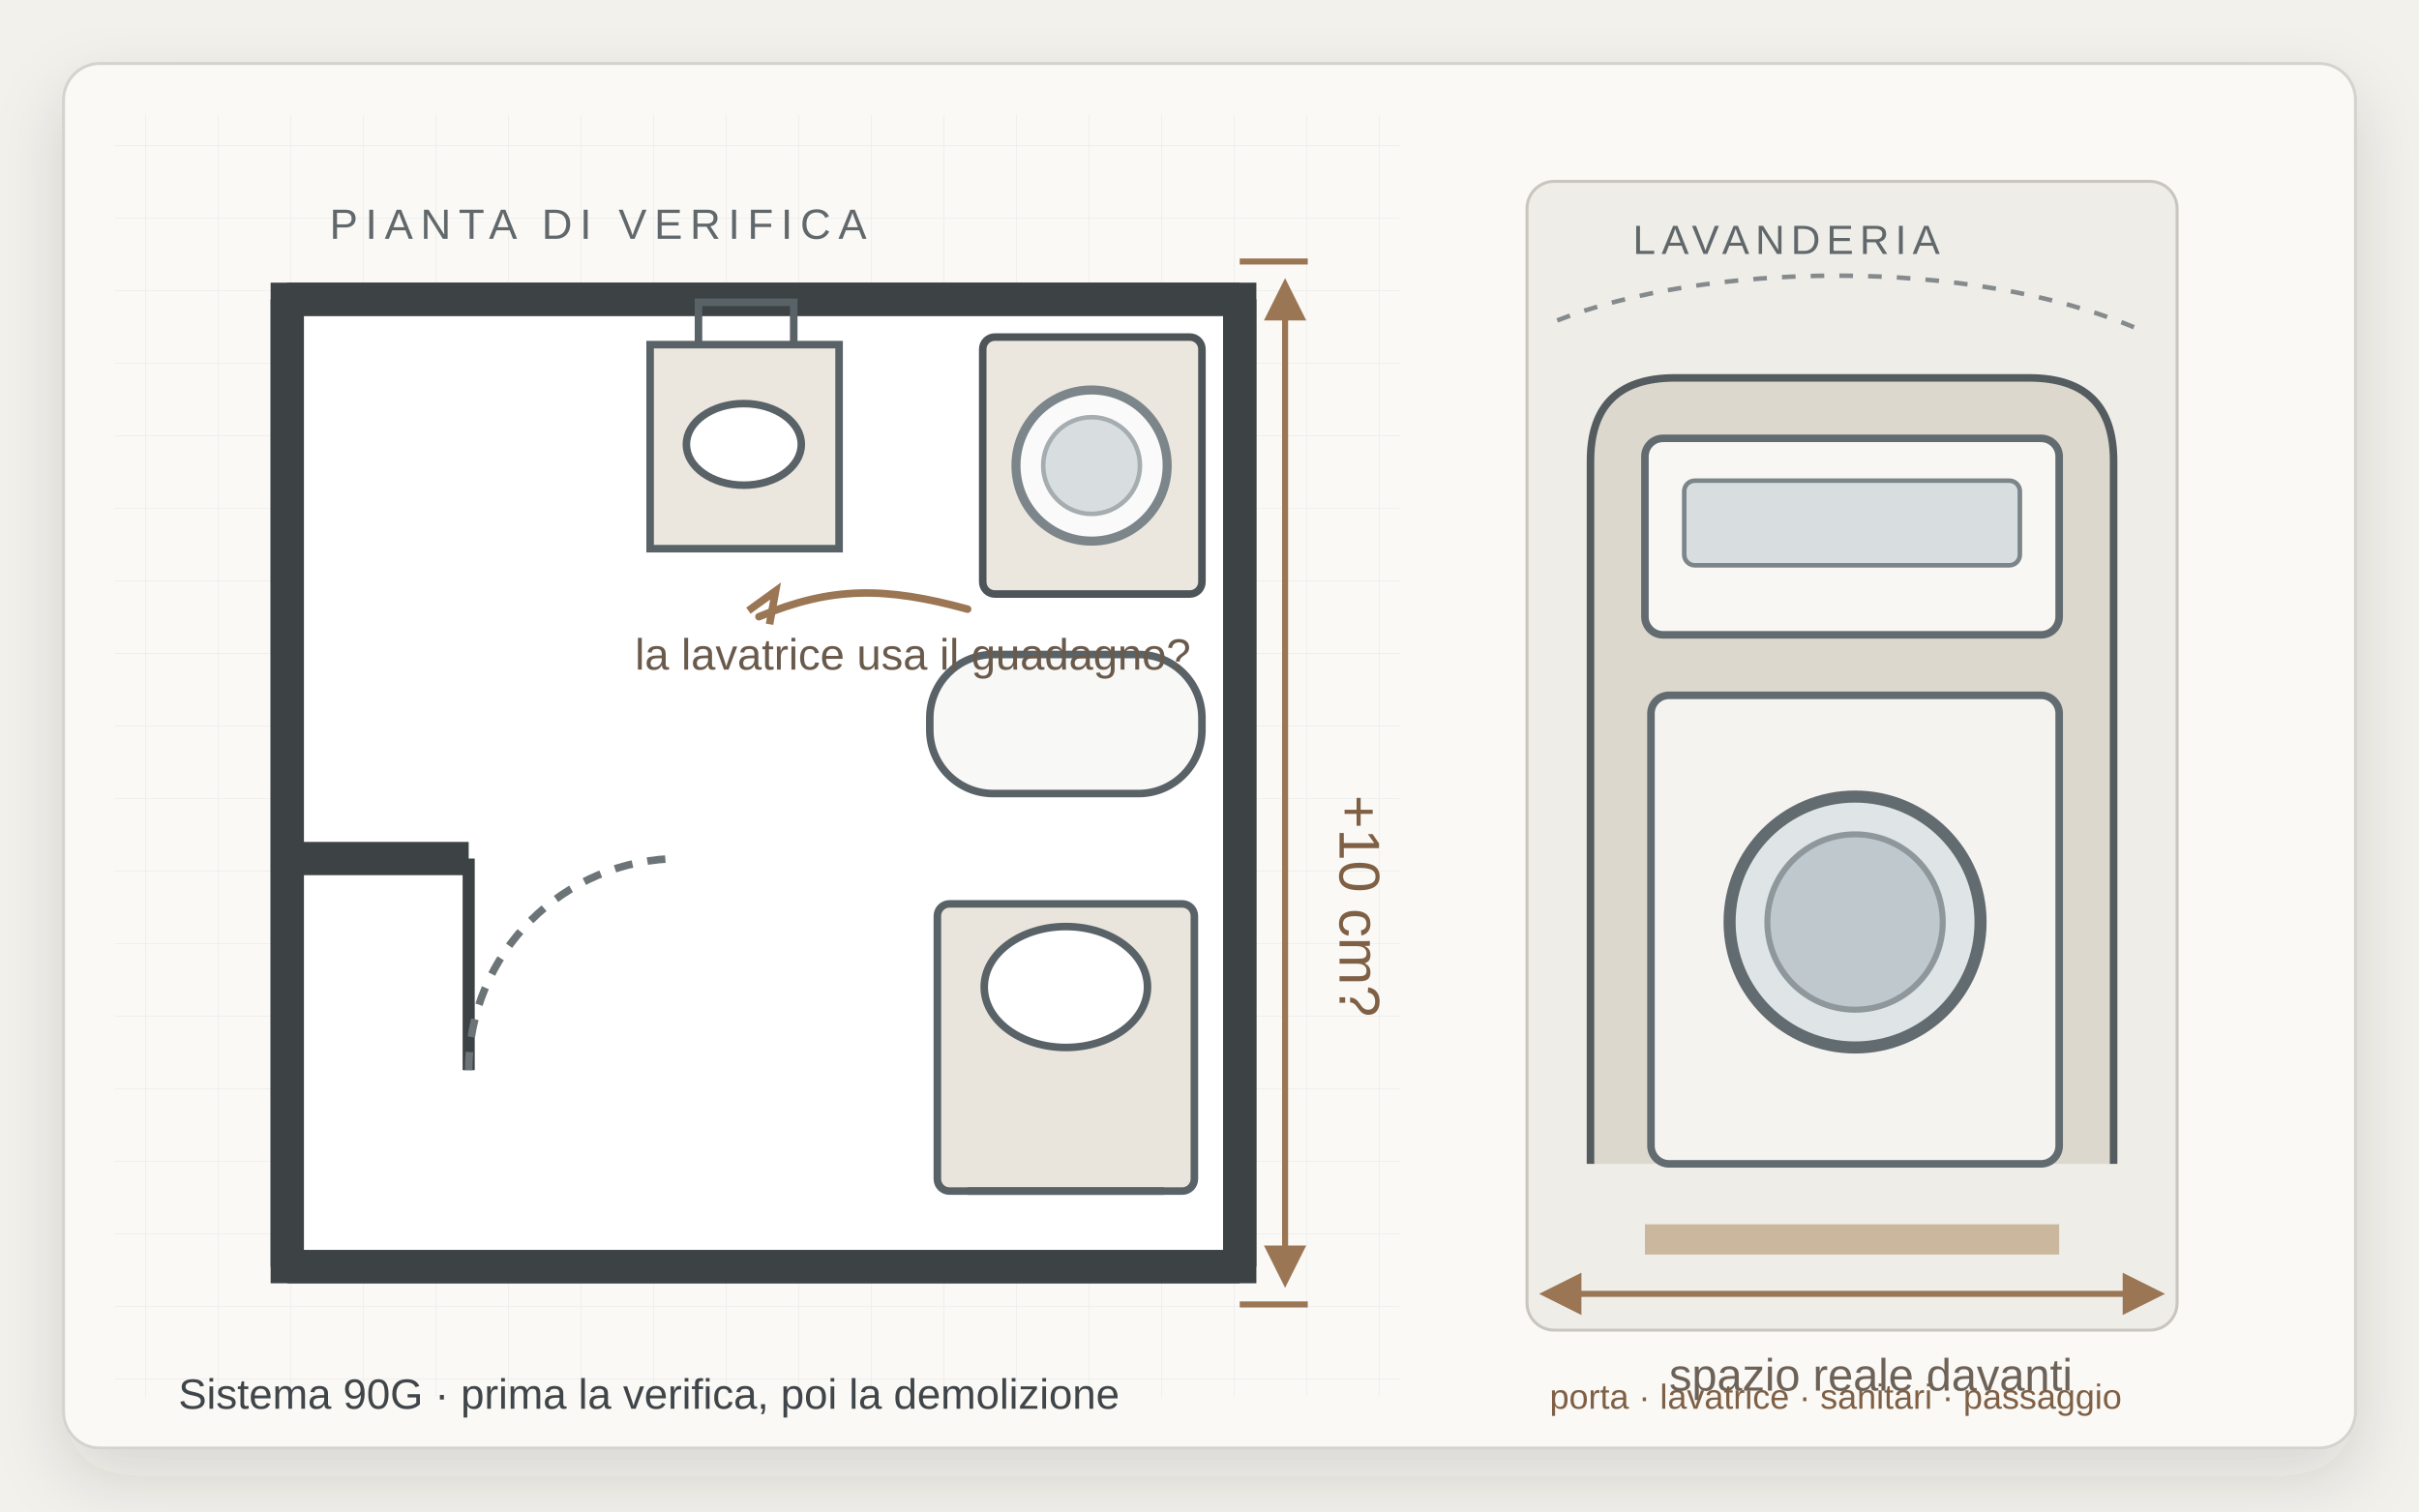
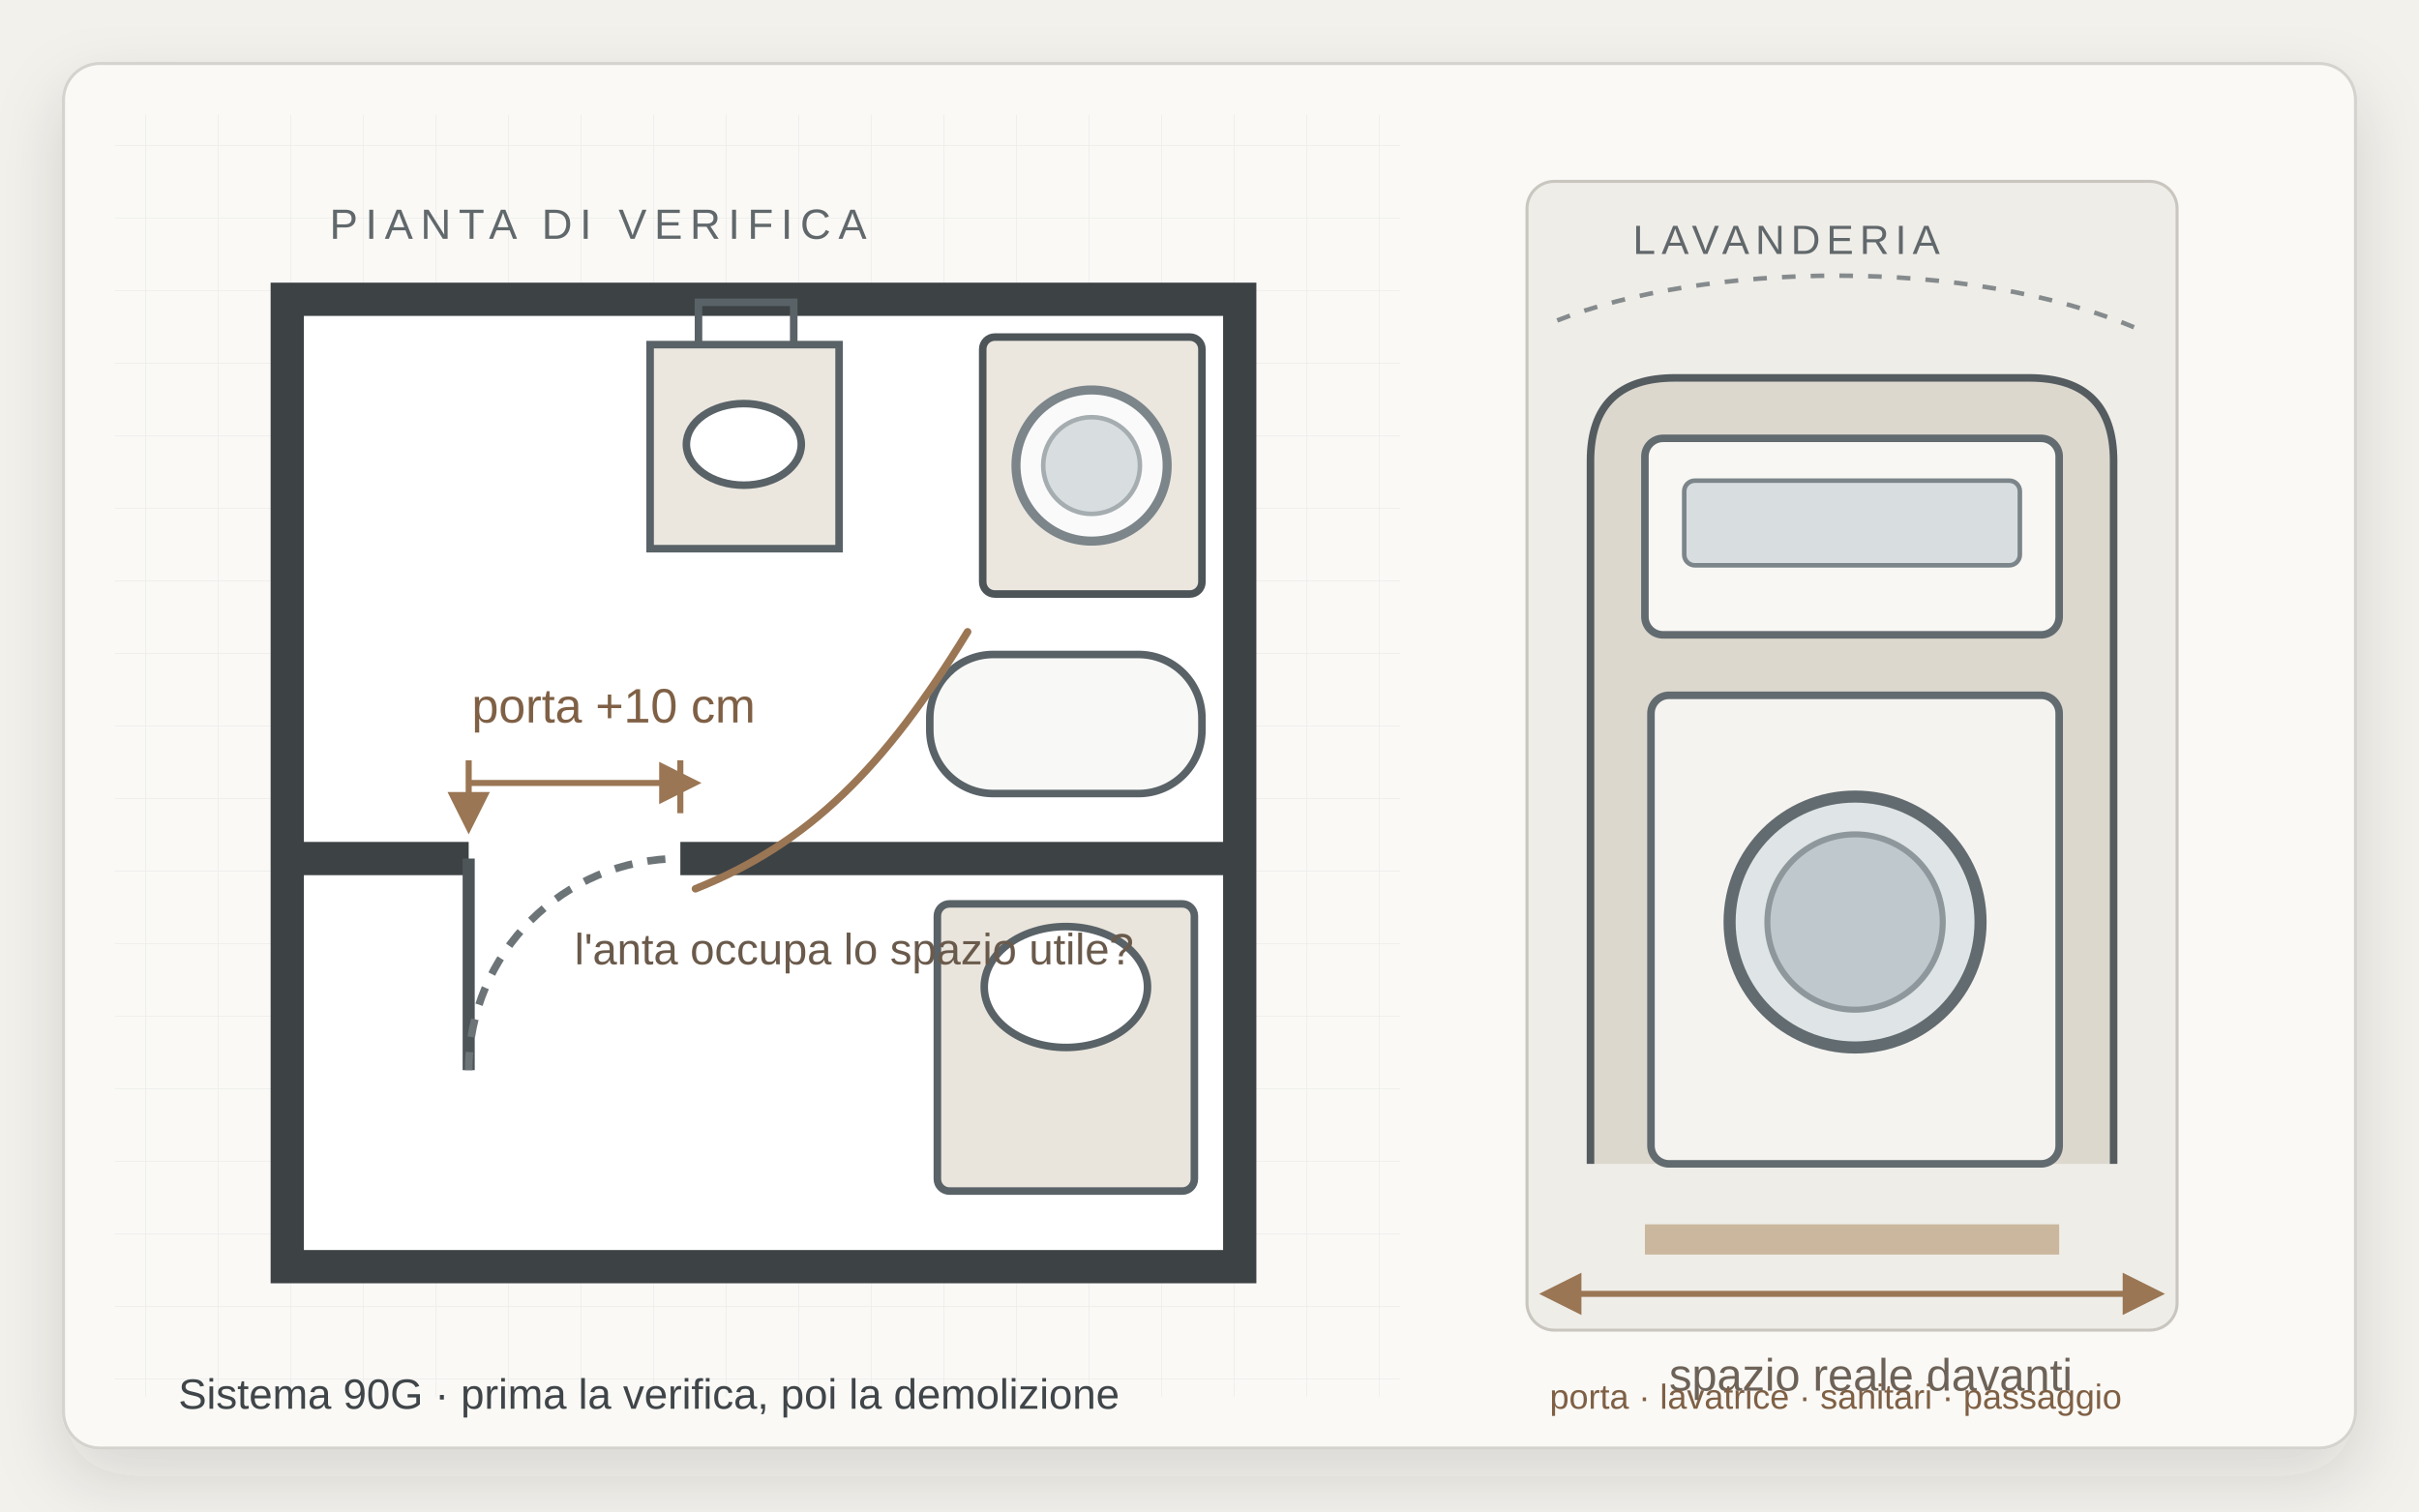
<svg xmlns="http://www.w3.org/2000/svg" viewBox="0 0 1600 1000" role="img" aria-labelledby="title desc">
  <defs>
    <filter id="shadow" x="-20%" y="-20%" width="140%" height="140%">
      <feDropShadow dx="0" dy="18" stdDeviation="22" flood-color="#2f3438" flood-opacity=".14" />
    </filter>
    <pattern id="grid" width="48" height="48" patternUnits="userSpaceOnUse">
      <path d="M48 0H0V48" fill="none" stroke="#cfd3d4" stroke-width="1" opacity=".45" />
    </pattern>
    <marker id="arrow" viewBox="0 0 10 10" refX="5" refY="5" markerWidth="7" markerHeight="7" orient="auto-start-reverse">
      <path d="M0 0L10 5L0 10z" fill="#9a7654" />
    </marker>
  </defs>
  <rect width="1600" height="1000" fill="#f3f1ec" />
  <rect x="42" y="42" width="1516" height="916" rx="24" fill="#faf9f6" stroke="#d5d3ce" stroke-width="2" filter="url(#shadow)" />
  <rect x="76" y="76" width="850" height="848" fill="url(#grid)" opacity=".7" />
  <g transform="translate(130 118)">
-     <path d="M60 80H690V720H60Z" fill="#ffffff" stroke="#3d4245" stroke-width="22" />
-     <path d="M60 80V720M690 80V720M60 80H690M60 720H690" fill="none" stroke="#3d4245" stroke-width="22" />
-     <path d="M60 450H180" stroke="#3d4245" stroke-width="22" />
-     <path d="M180 450V590" stroke="#3d4245" stroke-width="8" />
+     <path d="M60 80H690V720H60Z" fill="#fff" stroke="#3d4245" stroke-width="22" />
+     <path d="M60 450H180M320 450H690" stroke="#3d4245" stroke-width="22" />
+     <path d="M180 450V590" stroke="#4d5559" stroke-width="8" />
    <path d="M180 590A140 140 0 0 1 320 450" fill="none" stroke="#6c7478" stroke-width="5" stroke-dasharray="12 10" />
+     <path d="M180 420V385M320 420V385M180 400H320" stroke="#9a7654" stroke-width="4" marker-start="url(#arrow)" marker-end="url(#arrow)" />
+     <text x="182" y="360" font-family="Arial,sans-serif" font-size="32" fill="#7f6045">porta +10 cm</text>
    <rect x="520" y="105" width="145" height="170" rx="8" fill="#ebe7df" stroke="#4d5559" stroke-width="5" />
    <circle cx="592" cy="190" r="50" fill="#fafafa" stroke="#7b858a" stroke-width="6" />
    <circle cx="592" cy="190" r="32" fill="#d8dde0" stroke="#a5adb0" stroke-width="3" />
    <rect x="485" y="315" width="180" height="92" rx="42" fill="#f8f8f6" stroke="#596267" stroke-width="5" />
    <rect x="490" y="480" width="170" height="190" rx="8" fill="#e9e5dc" stroke="#596267" stroke-width="5" />
-     <ellipse cx="575" cy="535" rx="54" ry="40" fill="#ffffff" stroke="#596267" stroke-width="5" />
-     <path d="M510 670H640" stroke="#596267" stroke-width="5" />
+     <ellipse cx="575" cy="535" rx="54" ry="40" fill="#fff" stroke="#596267" stroke-width="5" />
    <path d="M300 110H425V245H300Z" fill="#ebe7df" stroke="#596267" stroke-width="5" />
    <ellipse cx="362" cy="176" rx="38" ry="27" fill="#fff" stroke="#596267" stroke-width="5" />
    <path d="M332 110V82H395V110" fill="none" stroke="#596267" stroke-width="5" />
-     <path d="M690 55H735M690 745H735" stroke="#9a7654" stroke-width="4" />
-     <path d="M720 80V720" stroke="#9a7654" stroke-width="4" marker-start="url(#arrow)" marker-end="url(#arrow)" />
-     <text x="756" y="408" transform="rotate(90 756 408)" font-family="Arial, sans-serif" font-size="38" fill="#7f6045">+10 cm?</text>
-     <path d="M510 285C455 270 420 270 372 290" fill="none" stroke="#9a7654" stroke-width="5" stroke-linecap="round" />
-     <path d="M365 286l18-13-4 22" fill="none" stroke="#9a7654" stroke-width="5" />
-     <text x="290" y="325" font-family="Arial, sans-serif" font-size="29" fill="#6a5a4b">la lavatrice usa il guadagno?</text>
-     <text x="88" y="40" font-family="Arial, sans-serif" font-size="28" letter-spacing="5" fill="#61686b">PIANTA DI VERIFICA</text>
+     <path d="M330 470C405 440 455 390 510 300" fill="none" stroke="#9a7654" stroke-width="5" stroke-linecap="round" />
+     <text x="250" y="520" font-family="Arial,sans-serif" font-size="29" fill="#6a5a4b">l'anta occupa lo spazio utile?</text>
+     <text x="88" y="40" font-family="Arial,sans-serif" font-size="28" letter-spacing="5" fill="#61686b">PIANTA DI VERIFICA</text>
  </g>
  <g transform="translate(1010 120)">
-     <rect x="0" y="0" width="430" height="760" rx="18" fill="#efede8" stroke="#c9c6bf" stroke-width="2" />
+     <rect width="430" height="760" rx="18" fill="#efede8" stroke="#c9c6bf" stroke-width="2" />
    <path d="M42 650V185Q42 130 98 130H332Q388 130 388 185V650" fill="#ddd8ce" stroke="#545c60" stroke-width="5" />
    <rect x="78" y="170" width="274" height="130" rx="12" fill="#f8f7f3" stroke="#626b70" stroke-width="5" />
    <rect x="104" y="198" width="222" height="56" rx="7" fill="#d8dde0" stroke="#7b858a" stroke-width="3" />
    <rect x="82" y="340" width="270" height="310" rx="12" fill="#f4f3ef" stroke="#626b70" stroke-width="5" />
    <circle cx="217" cy="490" r="83" fill="#dfe4e6" stroke="#626b70" stroke-width="8" />
    <circle cx="217" cy="490" r="58" fill="#bfc8cc" stroke="#8e989c" stroke-width="4" />
    <rect x="78" y="690" width="274" height="20" fill="#c1aa8b" opacity=".8" />
    <path d="M22 736H408" stroke="#9a7654" stroke-width="4" marker-start="url(#arrow)" marker-end="url(#arrow)" />
-     <text x="94" y="800" font-family="Arial, sans-serif" font-size="30" fill="#6d6257">spazio reale davanti</text>
+     <text x="94" y="800" font-family="Arial,sans-serif" font-size="30" fill="#6d6257">spazio reale davanti</text>
    <path d="M20 92C116 54 292 49 405 98" fill="none" stroke="#858b8d" stroke-width="3" stroke-dasharray="9 10" />
-     <text x="70" y="48" font-family="Arial, sans-serif" font-size="27" letter-spacing="4" fill="#61686b">LAVANDERIA</text>
+     <text x="70" y="48" font-family="Arial,sans-serif" font-size="27" letter-spacing="4" fill="#61686b">LAVANDERIA</text>
  </g>
-   <g font-family="Arial, sans-serif" fill="#3f4548">
+   <g font-family="Arial,sans-serif" fill="#3f4548">
    <text x="118" y="932" font-size="28">Sistema 90G · prima la verifica, poi la demolizione</text>
    <text x="1025" y="932" font-size="23" fill="#7f6045">porta · lavatrice · sanitari · passaggio</text>
  </g>
</svg>
